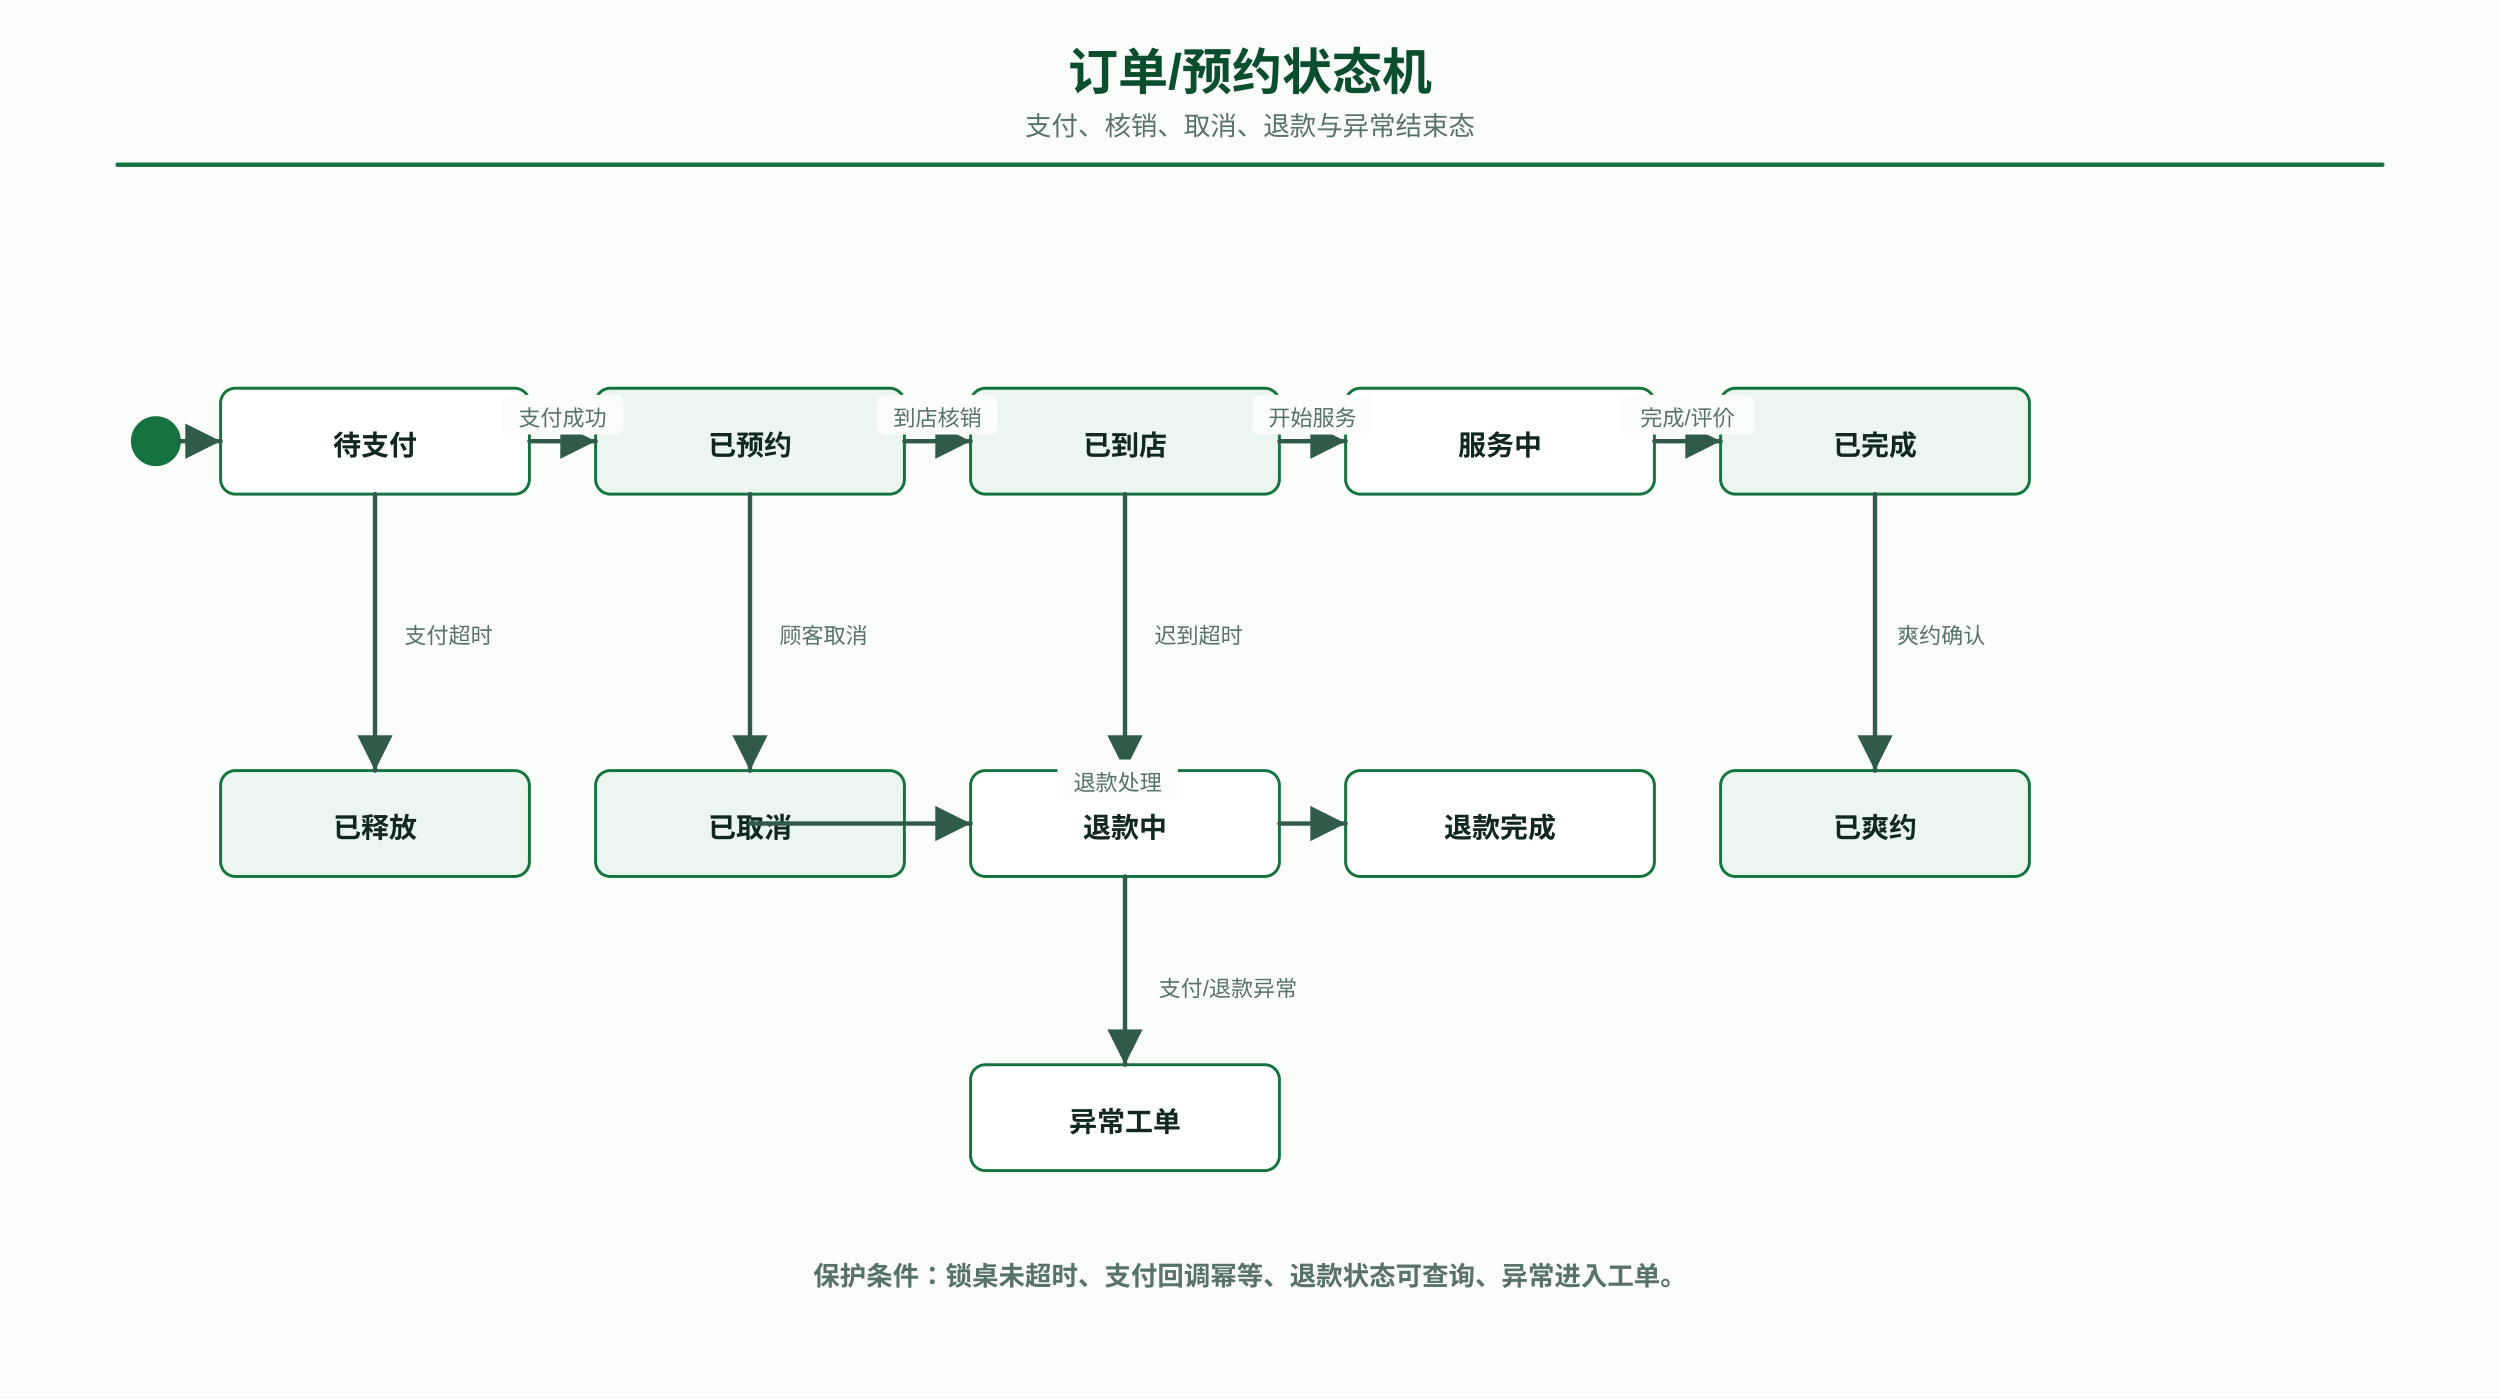
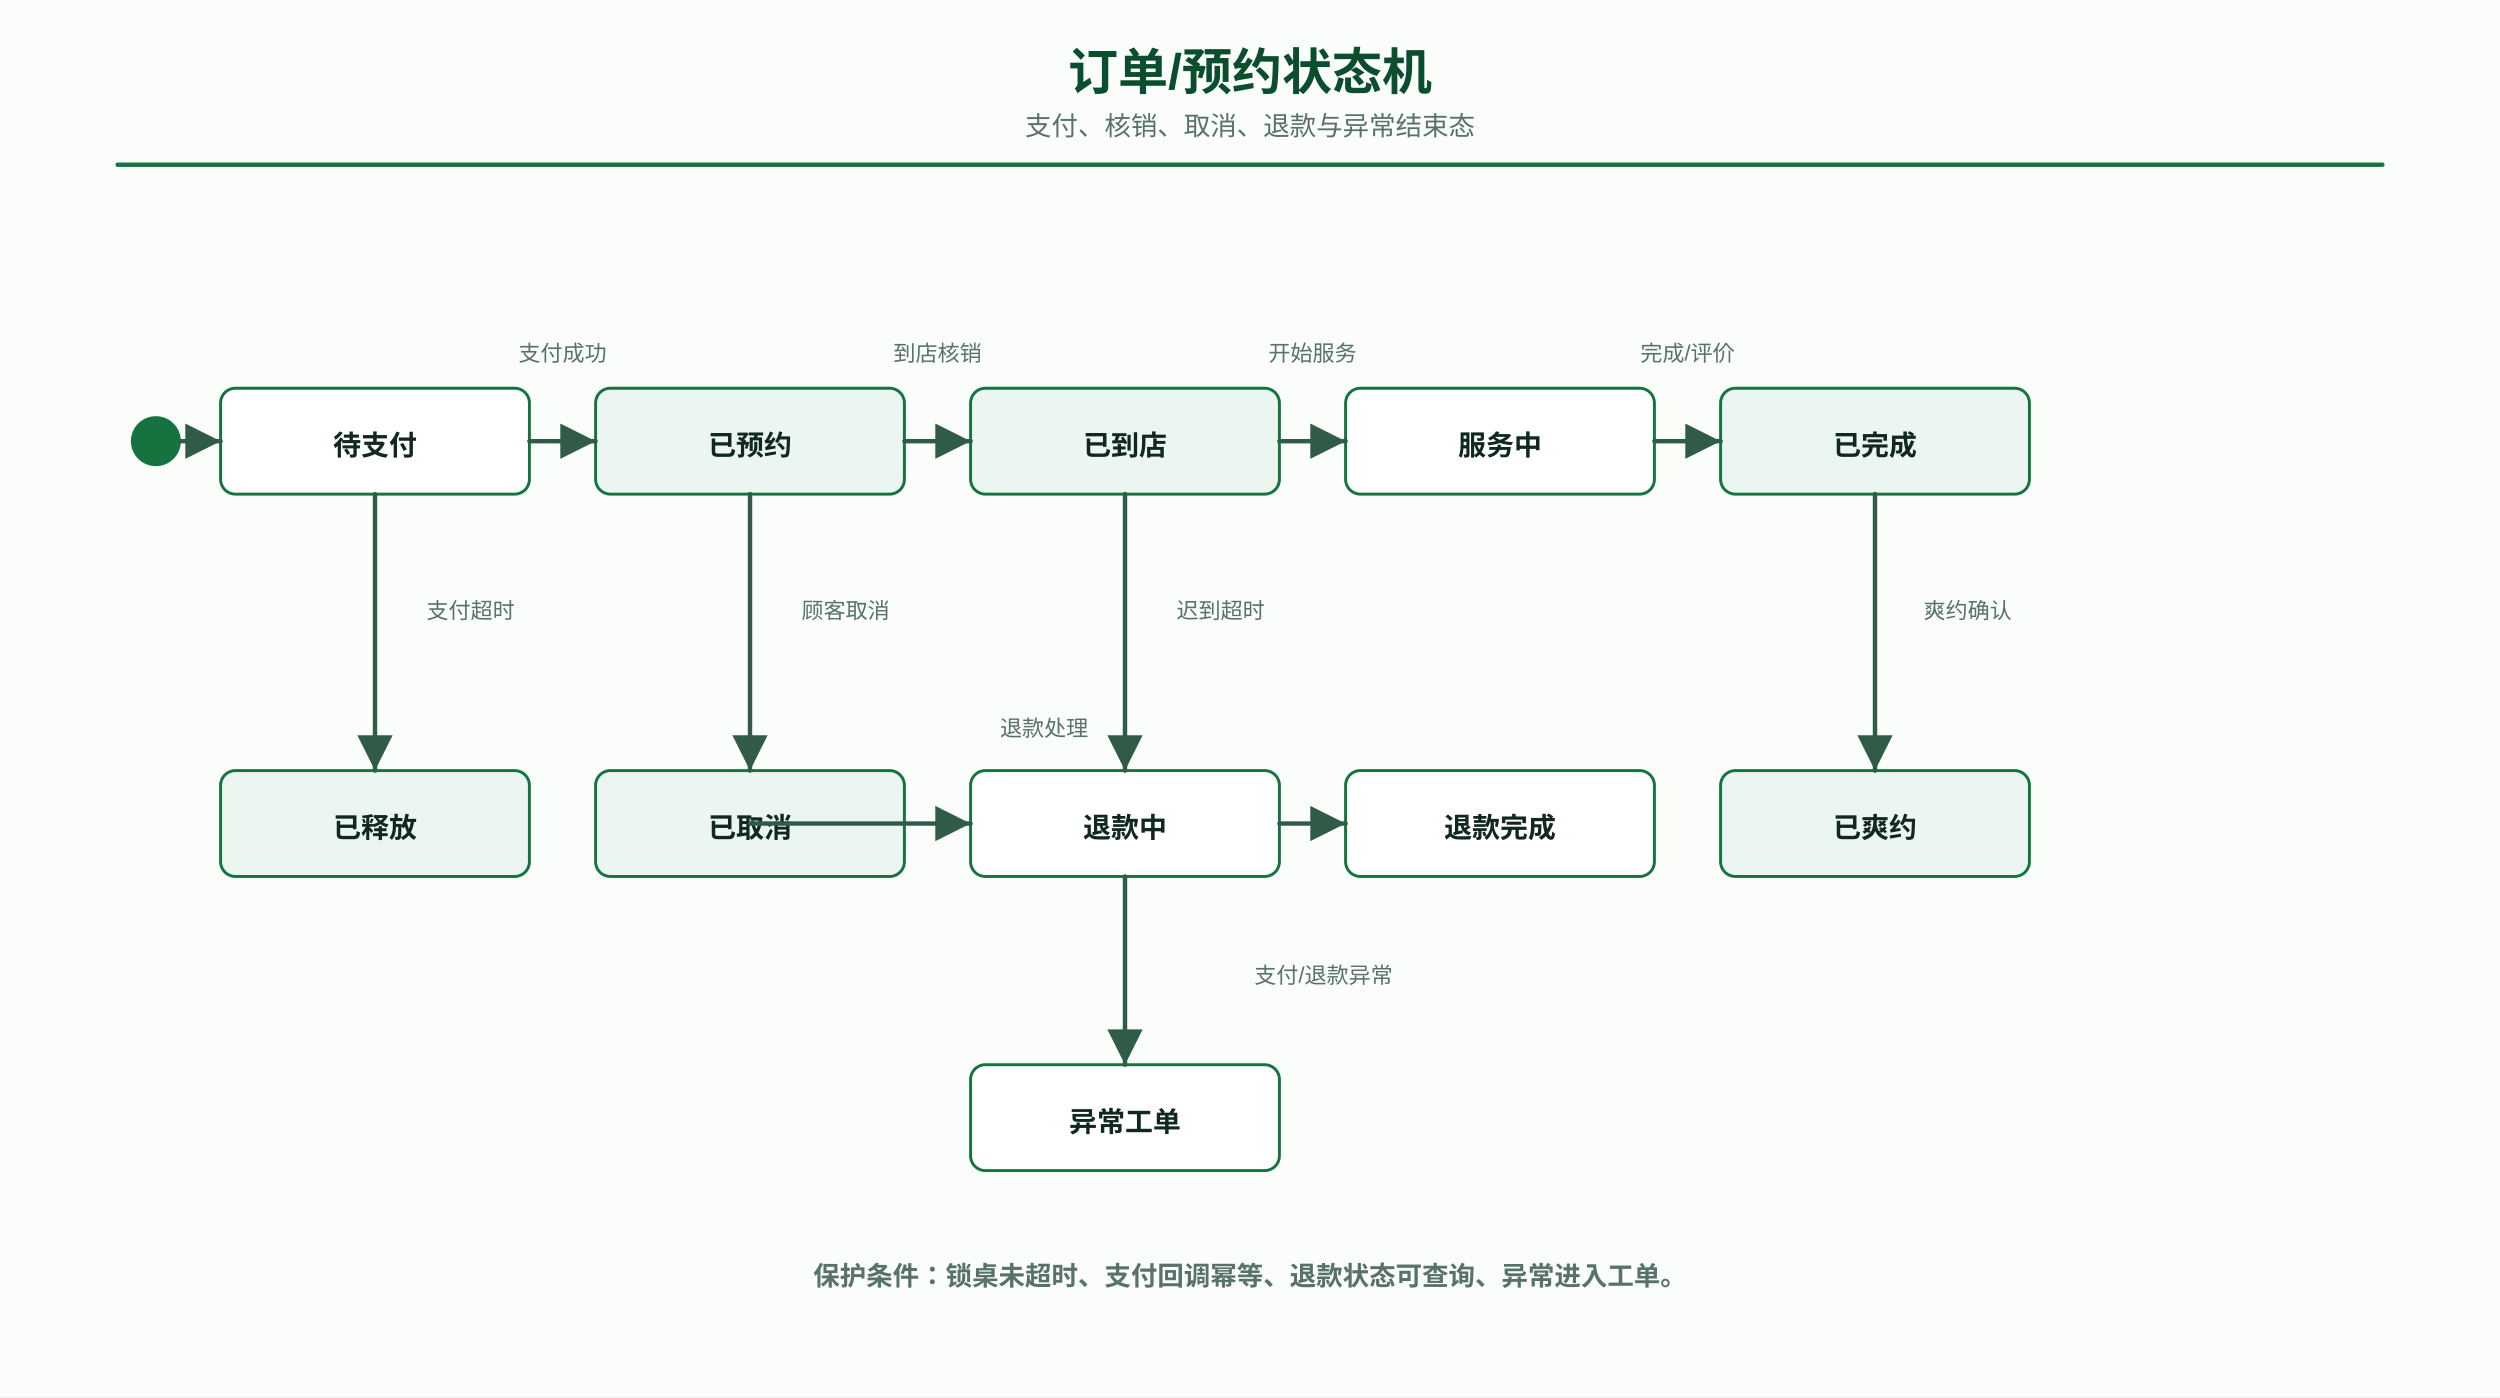
<svg xmlns="http://www.w3.org/2000/svg" width="1700" height="950" viewBox="0 0 1700 950">
  <defs>
    <marker id="arrow" markerWidth="12" markerHeight="12" refX="10" refY="6" orient="auto" markerUnits="strokeWidth">
      <path d="M2,2 L10,6 L2,10 Z" fill="#305B49" />
    </marker>
    <marker id="arrowGreen" markerWidth="12" markerHeight="12" refX="10" refY="6" orient="auto" markerUnits="strokeWidth">
      <path d="M2,2 L10,6 L2,10 Z" fill="#14733E" />
    </marker>
  </defs>
  <rect x="0" y="0" width="1700" height="950" fill="#FBFDFB" />
  <text x="850.0" y="61.0" text-anchor="middle" font-family="Microsoft YaHei, SimHei, Arial" font-size="34" font-weight="700" fill="#0B4E2D">订单/预约状态机</text>
  <text x="850.0" y="92.0" text-anchor="middle" font-family="Microsoft YaHei, SimHei, Arial" font-size="18" font-weight="400" fill="#577268">支付、核销、取消、退款与异常结束态</text>
  <polyline points="80.0,112.0 1620.0,112.0" fill="none" stroke="#14733E" stroke-width="3" stroke-linejoin="round" stroke-linecap="round" />
  <rect x="150" y="264" width="210" height="72" rx="10" fill="#FFFFFF" stroke="#14733E" stroke-width="2" />
  <text x="255.0" y="309.5" text-anchor="middle" font-family="Microsoft YaHei, SimHei, Arial" font-size="19" font-weight="700" fill="#102820">待支付</text>
  <rect x="405" y="264" width="210" height="72" rx="10" fill="#EAF6EF" stroke="#14733E" stroke-width="2" />
  <text x="510.0" y="309.5" text-anchor="middle" font-family="Microsoft YaHei, SimHei, Arial" font-size="19" font-weight="700" fill="#102820">已预约</text>
  <rect x="660" y="264" width="210" height="72" rx="10" fill="#EAF6EF" stroke="#14733E" stroke-width="2" />
  <text x="765.0" y="309.5" text-anchor="middle" font-family="Microsoft YaHei, SimHei, Arial" font-size="19" font-weight="700" fill="#102820">已到店</text>
  <rect x="915" y="264" width="210" height="72" rx="10" fill="#FFFFFF" stroke="#14733E" stroke-width="2" />
  <text x="1020.0" y="309.5" text-anchor="middle" font-family="Microsoft YaHei, SimHei, Arial" font-size="19" font-weight="700" fill="#102820">服务中</text>
  <rect x="1170" y="264" width="210" height="72" rx="10" fill="#EAF6EF" stroke="#14733E" stroke-width="2" />
  <text x="1275.0" y="309.5" text-anchor="middle" font-family="Microsoft YaHei, SimHei, Arial" font-size="19" font-weight="700" fill="#102820">已完成</text>
  <rect x="150" y="524" width="210" height="72" rx="10" fill="#EAF6EF" stroke="#14733E" stroke-width="2" />
  <text x="255.0" y="569.5" text-anchor="middle" font-family="Microsoft YaHei, SimHei, Arial" font-size="19" font-weight="700" fill="#102820">已释放</text>
  <rect x="405" y="524" width="210" height="72" rx="10" fill="#EAF6EF" stroke="#14733E" stroke-width="2" />
  <text x="510.0" y="569.5" text-anchor="middle" font-family="Microsoft YaHei, SimHei, Arial" font-size="19" font-weight="700" fill="#102820">已取消</text>
  <rect x="660" y="524" width="210" height="72" rx="10" fill="#FFFFFF" stroke="#14733E" stroke-width="2" />
  <text x="765.0" y="569.5" text-anchor="middle" font-family="Microsoft YaHei, SimHei, Arial" font-size="19" font-weight="700" fill="#102820">退款中</text>
  <rect x="915" y="524" width="210" height="72" rx="10" fill="#FFFFFF" stroke="#14733E" stroke-width="2" />
  <text x="1020.0" y="569.5" text-anchor="middle" font-family="Microsoft YaHei, SimHei, Arial" font-size="19" font-weight="700" fill="#102820">退款完成</text>
  <rect x="1170" y="524" width="210" height="72" rx="10" fill="#EAF6EF" stroke="#14733E" stroke-width="2" />
  <text x="1275.0" y="569.5" text-anchor="middle" font-family="Microsoft YaHei, SimHei, Arial" font-size="19" font-weight="700" fill="#102820">已爽约</text>
  <rect x="660" y="724" width="210" height="72" rx="10" fill="#FFFFFF" stroke="#14733E" stroke-width="2" />
  <text x="765.0" y="769.5" text-anchor="middle" font-family="Microsoft YaHei, SimHei, Arial" font-size="19" font-weight="700" fill="#102820">异常工单</text>
  <ellipse cx="106.0" cy="300.0" rx="16.0" ry="16.0" fill="#14733E" stroke="#14733E" stroke-width="2" />
  <polyline points="122.0,300.0 150.0,300.0" fill="none" stroke="#305B49" stroke-width="3" stroke-linejoin="round" stroke-linecap="round" marker-end="url(#arrow)" />
  <polyline points="360.0,300.0 405.0,300.0" fill="none" stroke="#305B49" stroke-width="3" stroke-linejoin="round" stroke-linecap="round" marker-end="url(#arrow)" />
-   <text x="382.5" y="289.5" text-anchor="middle" font-family="Microsoft YaHei, SimHei, Arial" font-size="15" font-weight="400" fill="#577268">支付成功</text>
+   <text x="382.5" y="245.5" text-anchor="middle" font-family="Microsoft YaHei, SimHei, Arial" font-size="15" font-weight="400" fill="#577268">支付成功</text>
  <polyline points="615.0,300.0 660.0,300.0" fill="none" stroke="#305B49" stroke-width="3" stroke-linejoin="round" stroke-linecap="round" marker-end="url(#arrow)" />
-   <text x="637.5" y="289.5" text-anchor="middle" font-family="Microsoft YaHei, SimHei, Arial" font-size="15" font-weight="400" fill="#577268">到店核销</text>
+   <text x="637.5" y="245.5" text-anchor="middle" font-family="Microsoft YaHei, SimHei, Arial" font-size="15" font-weight="400" fill="#577268">到店核销</text>
  <polyline points="870.0,300.0 915.0,300.0" fill="none" stroke="#305B49" stroke-width="3" stroke-linejoin="round" stroke-linecap="round" marker-end="url(#arrow)" />
-   <text x="892.5" y="289.5" text-anchor="middle" font-family="Microsoft YaHei, SimHei, Arial" font-size="15" font-weight="400" fill="#577268">开始服务</text>
+   <text x="892.5" y="245.5" text-anchor="middle" font-family="Microsoft YaHei, SimHei, Arial" font-size="15" font-weight="400" fill="#577268">开始服务</text>
  <polyline points="1125.0,300.0 1170.0,300.0" fill="none" stroke="#305B49" stroke-width="3" stroke-linejoin="round" stroke-linecap="round" marker-end="url(#arrow)" />
-   <text x="1147.5" y="289.5" text-anchor="middle" font-family="Microsoft YaHei, SimHei, Arial" font-size="15" font-weight="400" fill="#577268">完成/评价</text>
+   <text x="1147.5" y="245.5" text-anchor="middle" font-family="Microsoft YaHei, SimHei, Arial" font-size="15" font-weight="400" fill="#577268">完成/评价</text>
  <polyline points="255.0,336.0 255.0,524.0" fill="none" stroke="#305B49" stroke-width="3" stroke-linejoin="round" stroke-linecap="round" marker-end="url(#arrow)" />
-   <text x="305.0" y="437.5" text-anchor="middle" font-family="Microsoft YaHei, SimHei, Arial" font-size="15" font-weight="400" fill="#577268">支付超时</text>
+   <text x="320.0" y="420.5" text-anchor="middle" font-family="Microsoft YaHei, SimHei, Arial" font-size="15" font-weight="400" fill="#577268">支付超时</text>
  <polyline points="510.0,336.0 510.0,524.0" fill="none" stroke="#305B49" stroke-width="3" stroke-linejoin="round" stroke-linecap="round" marker-end="url(#arrow)" />
-   <text x="560.0" y="437.5" text-anchor="middle" font-family="Microsoft YaHei, SimHei, Arial" font-size="15" font-weight="400" fill="#577268">顾客取消</text>
+   <text x="575.0" y="420.5" text-anchor="middle" font-family="Microsoft YaHei, SimHei, Arial" font-size="15" font-weight="400" fill="#577268">顾客取消</text>
  <polyline points="510.0,560.0 660.0,560.0" fill="none" stroke="#305B49" stroke-width="3" stroke-linejoin="round" stroke-linecap="round" marker-end="url(#arrow)" />
  <polyline points="870.0,560.0 915.0,560.0" fill="none" stroke="#305B49" stroke-width="3" stroke-linejoin="round" stroke-linecap="round" marker-end="url(#arrow)" />
-   <text x="760.0" y="537.5" text-anchor="middle" font-family="Microsoft YaHei, SimHei, Arial" font-size="15" font-weight="400" fill="#577268">退款处理</text>
+   <text x="710.0" y="500.5" text-anchor="middle" font-family="Microsoft YaHei, SimHei, Arial" font-size="15" font-weight="400" fill="#577268">退款处理</text>
  <polyline points="765.0,336.0 765.0,524.0" fill="none" stroke="#305B49" stroke-width="3" stroke-linejoin="round" stroke-linecap="round" marker-end="url(#arrow)" />
-   <text x="815.0" y="437.5" text-anchor="middle" font-family="Microsoft YaHei, SimHei, Arial" font-size="15" font-weight="400" fill="#577268">迟到超时</text>
+   <text x="830.0" y="420.5" text-anchor="middle" font-family="Microsoft YaHei, SimHei, Arial" font-size="15" font-weight="400" fill="#577268">迟到超时</text>
  <polyline points="1275.0,336.0 1275.0,524.0" fill="none" stroke="#305B49" stroke-width="3" stroke-linejoin="round" stroke-linecap="round" marker-end="url(#arrow)" />
-   <text x="1320.0" y="437.5" text-anchor="middle" font-family="Microsoft YaHei, SimHei, Arial" font-size="15" font-weight="400" fill="#577268">爽约确认</text>
+   <text x="1338.0" y="420.5" text-anchor="middle" font-family="Microsoft YaHei, SimHei, Arial" font-size="15" font-weight="400" fill="#577268">爽约确认</text>
  <polyline points="765.0,596.0 765.0,724.0" fill="none" stroke="#305B49" stroke-width="3" stroke-linejoin="round" stroke-linecap="round" marker-end="url(#arrow)" />
-   <text x="835.0" y="677.5" text-anchor="middle" font-family="Microsoft YaHei, SimHei, Arial" font-size="15" font-weight="400" fill="#577268">支付/退款异常</text>
+   <text x="900.0" y="668.5" text-anchor="middle" font-family="Microsoft YaHei, SimHei, Arial" font-size="15" font-weight="400" fill="#577268">支付/退款异常</text>
  <text x="850.0" y="874.0" text-anchor="middle" font-family="Microsoft YaHei, SimHei, Arial" font-size="18" font-weight="700" fill="#577268">保护条件：锁桌未超时、支付回调幂等、退款状态可查询、异常进入工单。</text>
-   <rect x="341.5" y="268.5" width="82.0" height="27.0" rx="5" fill="#FBFDFB" stroke="none" />
-   <text x="382.5" y="289.5" text-anchor="middle" font-family="Microsoft YaHei, SimHei, Arial" font-size="15" font-weight="400" fill="#577268">支付成功</text>
-   <rect x="596.5" y="268.5" width="82.0" height="27.0" rx="5" fill="#FBFDFB" stroke="none" />
-   <text x="637.5" y="289.5" text-anchor="middle" font-family="Microsoft YaHei, SimHei, Arial" font-size="15" font-weight="400" fill="#577268">到店核销</text>
-   <rect x="851.5" y="268.5" width="82.0" height="27.0" rx="5" fill="#FBFDFB" stroke="none" />
-   <text x="892.5" y="289.5" text-anchor="middle" font-family="Microsoft YaHei, SimHei, Arial" font-size="15" font-weight="400" fill="#577268">开始服务</text>
-   <rect x="1102.2" y="268.5" width="90.7" height="27.0" rx="5" fill="#FBFDFB" stroke="none" />
-   <text x="1147.5" y="289.5" text-anchor="middle" font-family="Microsoft YaHei, SimHei, Arial" font-size="15" font-weight="400" fill="#577268">完成/评价</text>
-   <rect x="264.0" y="416.5" width="82.0" height="27.0" rx="5" fill="#FBFDFB" stroke="none" />
-   <text x="305.0" y="437.5" text-anchor="middle" font-family="Microsoft YaHei, SimHei, Arial" font-size="15" font-weight="400" fill="#577268">支付超时</text>
-   <rect x="519.0" y="416.5" width="82.0" height="27.0" rx="5" fill="#FBFDFB" stroke="none" />
-   <text x="560.0" y="437.5" text-anchor="middle" font-family="Microsoft YaHei, SimHei, Arial" font-size="15" font-weight="400" fill="#577268">顾客取消</text>
-   <rect x="719.0" y="516.5" width="82.0" height="27.0" rx="5" fill="#FBFDFB" stroke="none" />
-   <text x="760.0" y="537.5" text-anchor="middle" font-family="Microsoft YaHei, SimHei, Arial" font-size="15" font-weight="400" fill="#577268">退款处理</text>
-   <rect x="774.0" y="416.5" width="82.0" height="27.0" rx="5" fill="#FBFDFB" stroke="none" />
-   <text x="815.0" y="437.5" text-anchor="middle" font-family="Microsoft YaHei, SimHei, Arial" font-size="15" font-weight="400" fill="#577268">迟到超时</text>
-   <rect x="1279.0" y="416.5" width="82.0" height="27.0" rx="5" fill="#FBFDFB" stroke="none" />
-   <text x="1320.0" y="437.5" text-anchor="middle" font-family="Microsoft YaHei, SimHei, Arial" font-size="15" font-weight="400" fill="#577268">爽约确认</text>
-   <rect x="774.6" y="656.5" width="120.7" height="27.0" rx="5" fill="#FBFDFB" stroke="none" />
-   <text x="835.0" y="677.5" text-anchor="middle" font-family="Microsoft YaHei, SimHei, Arial" font-size="15" font-weight="400" fill="#577268">支付/退款异常</text>
</svg>
